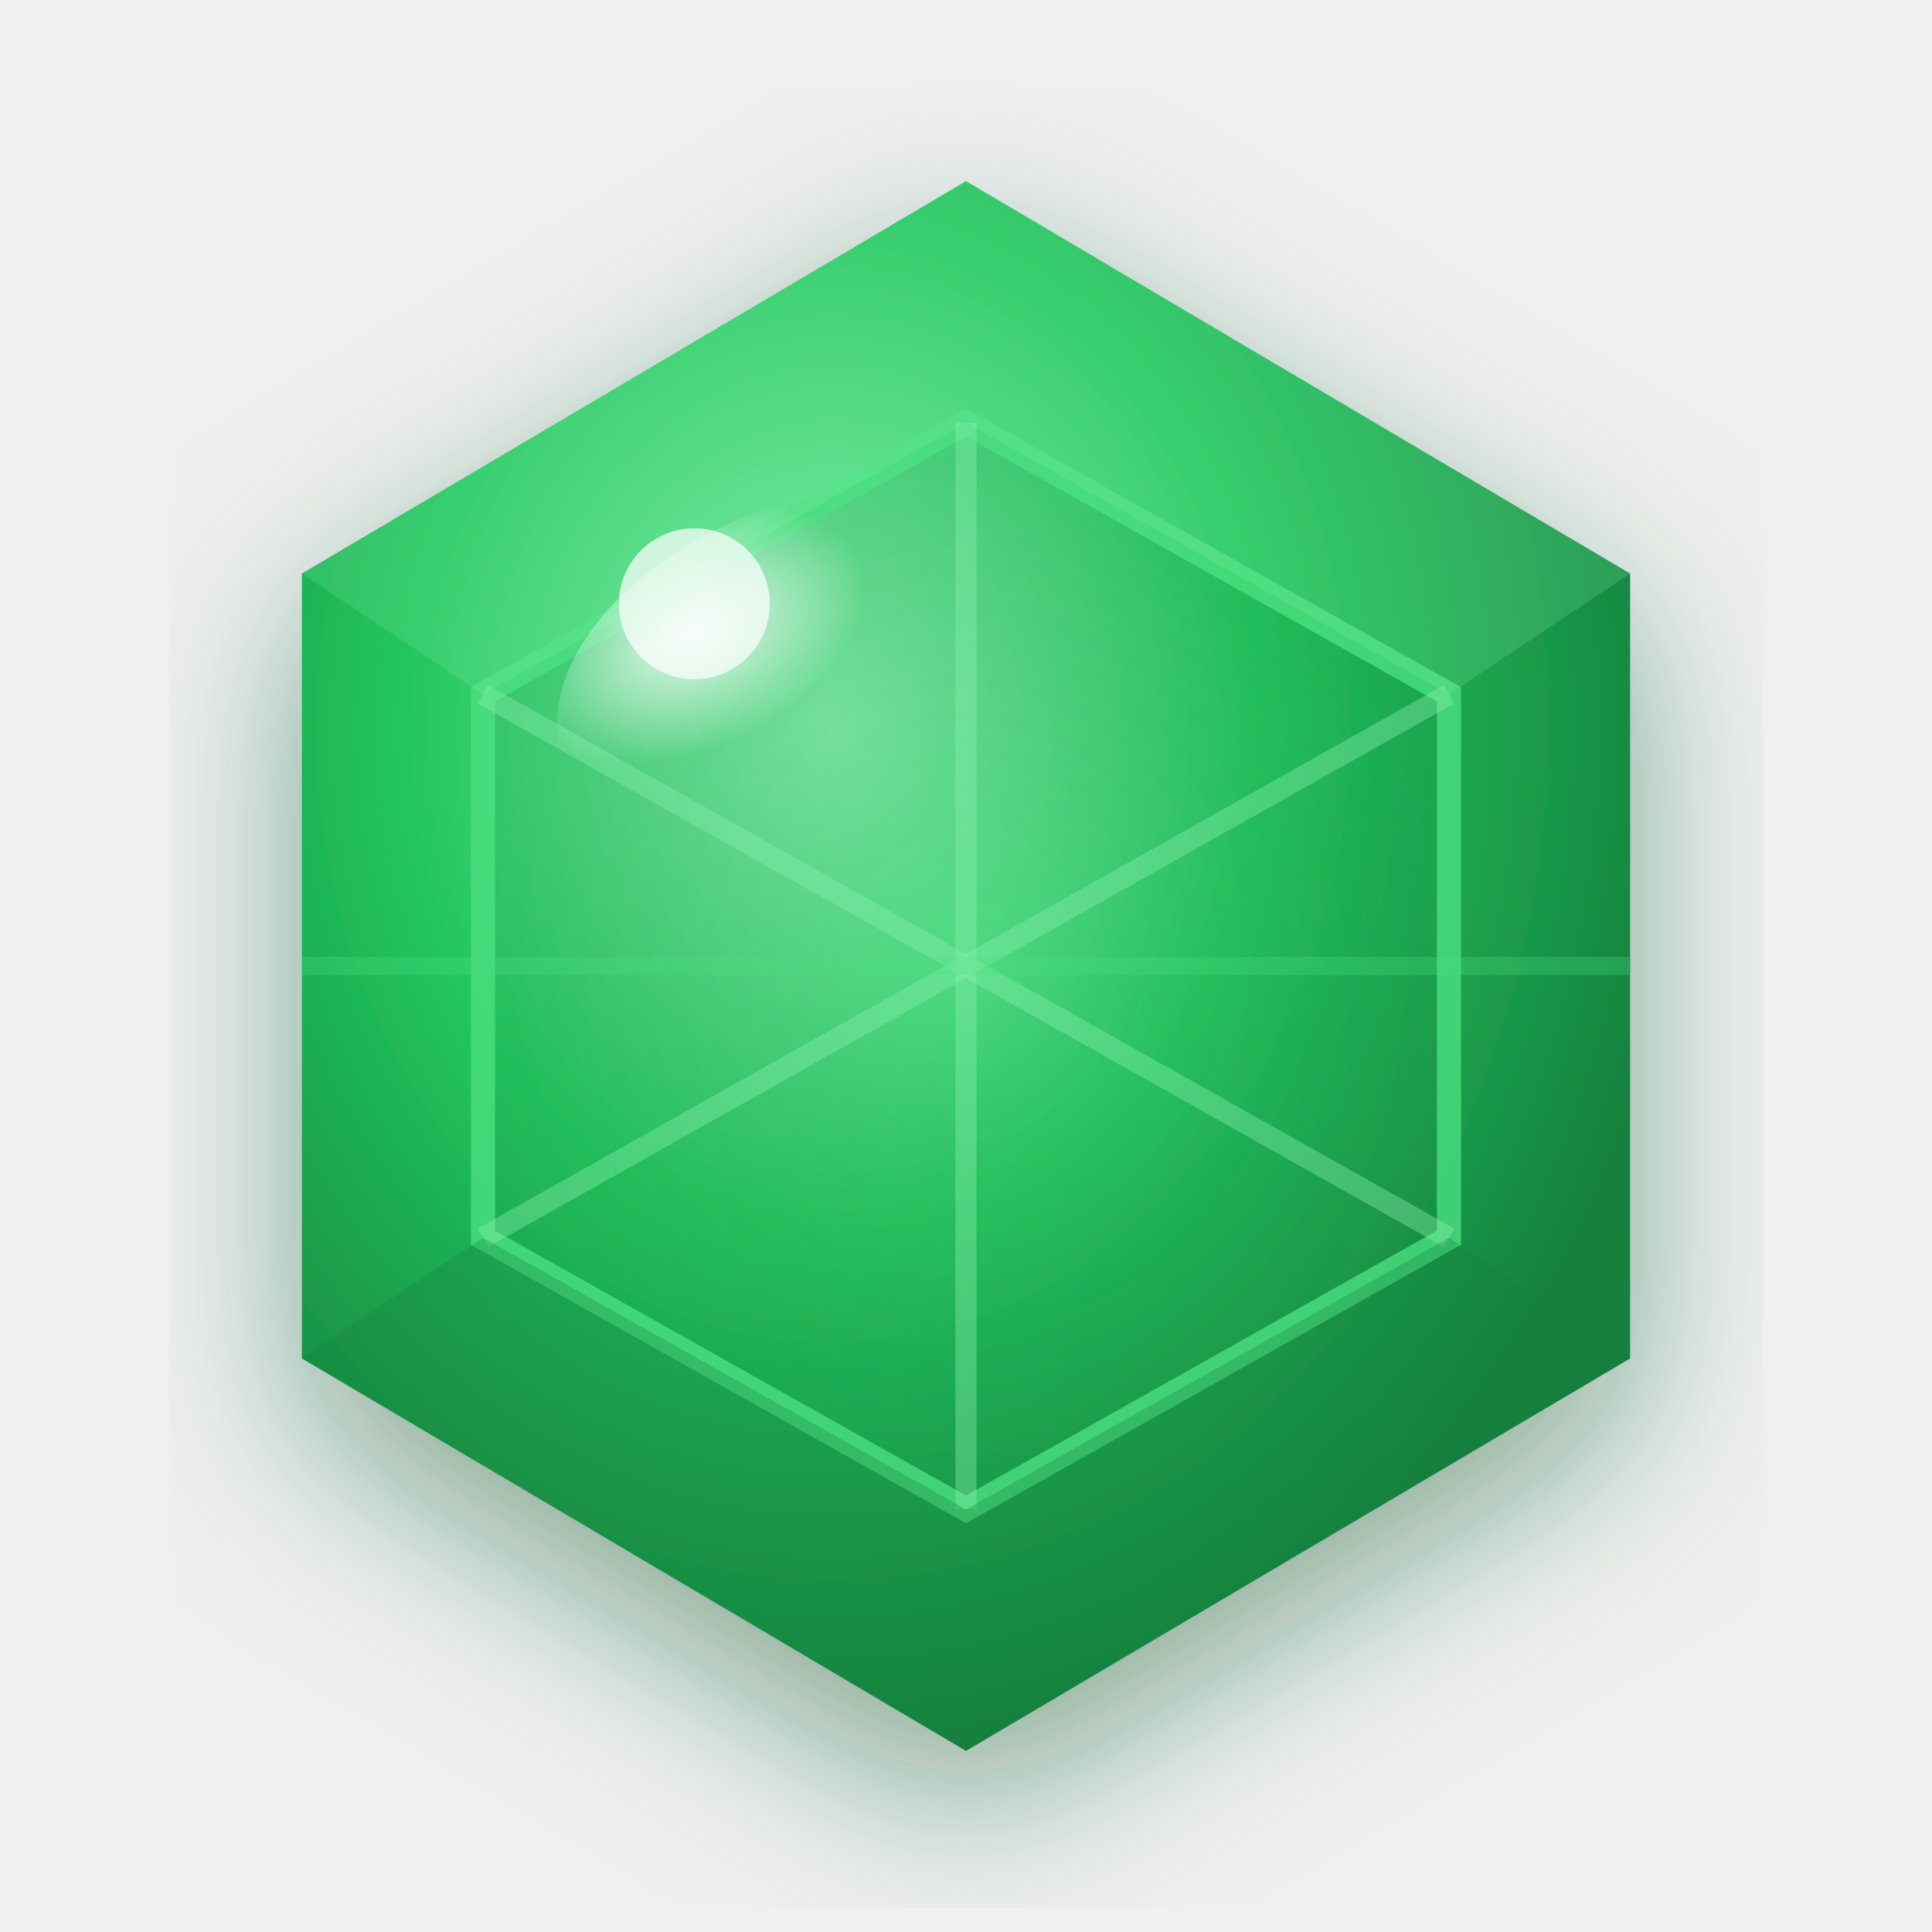
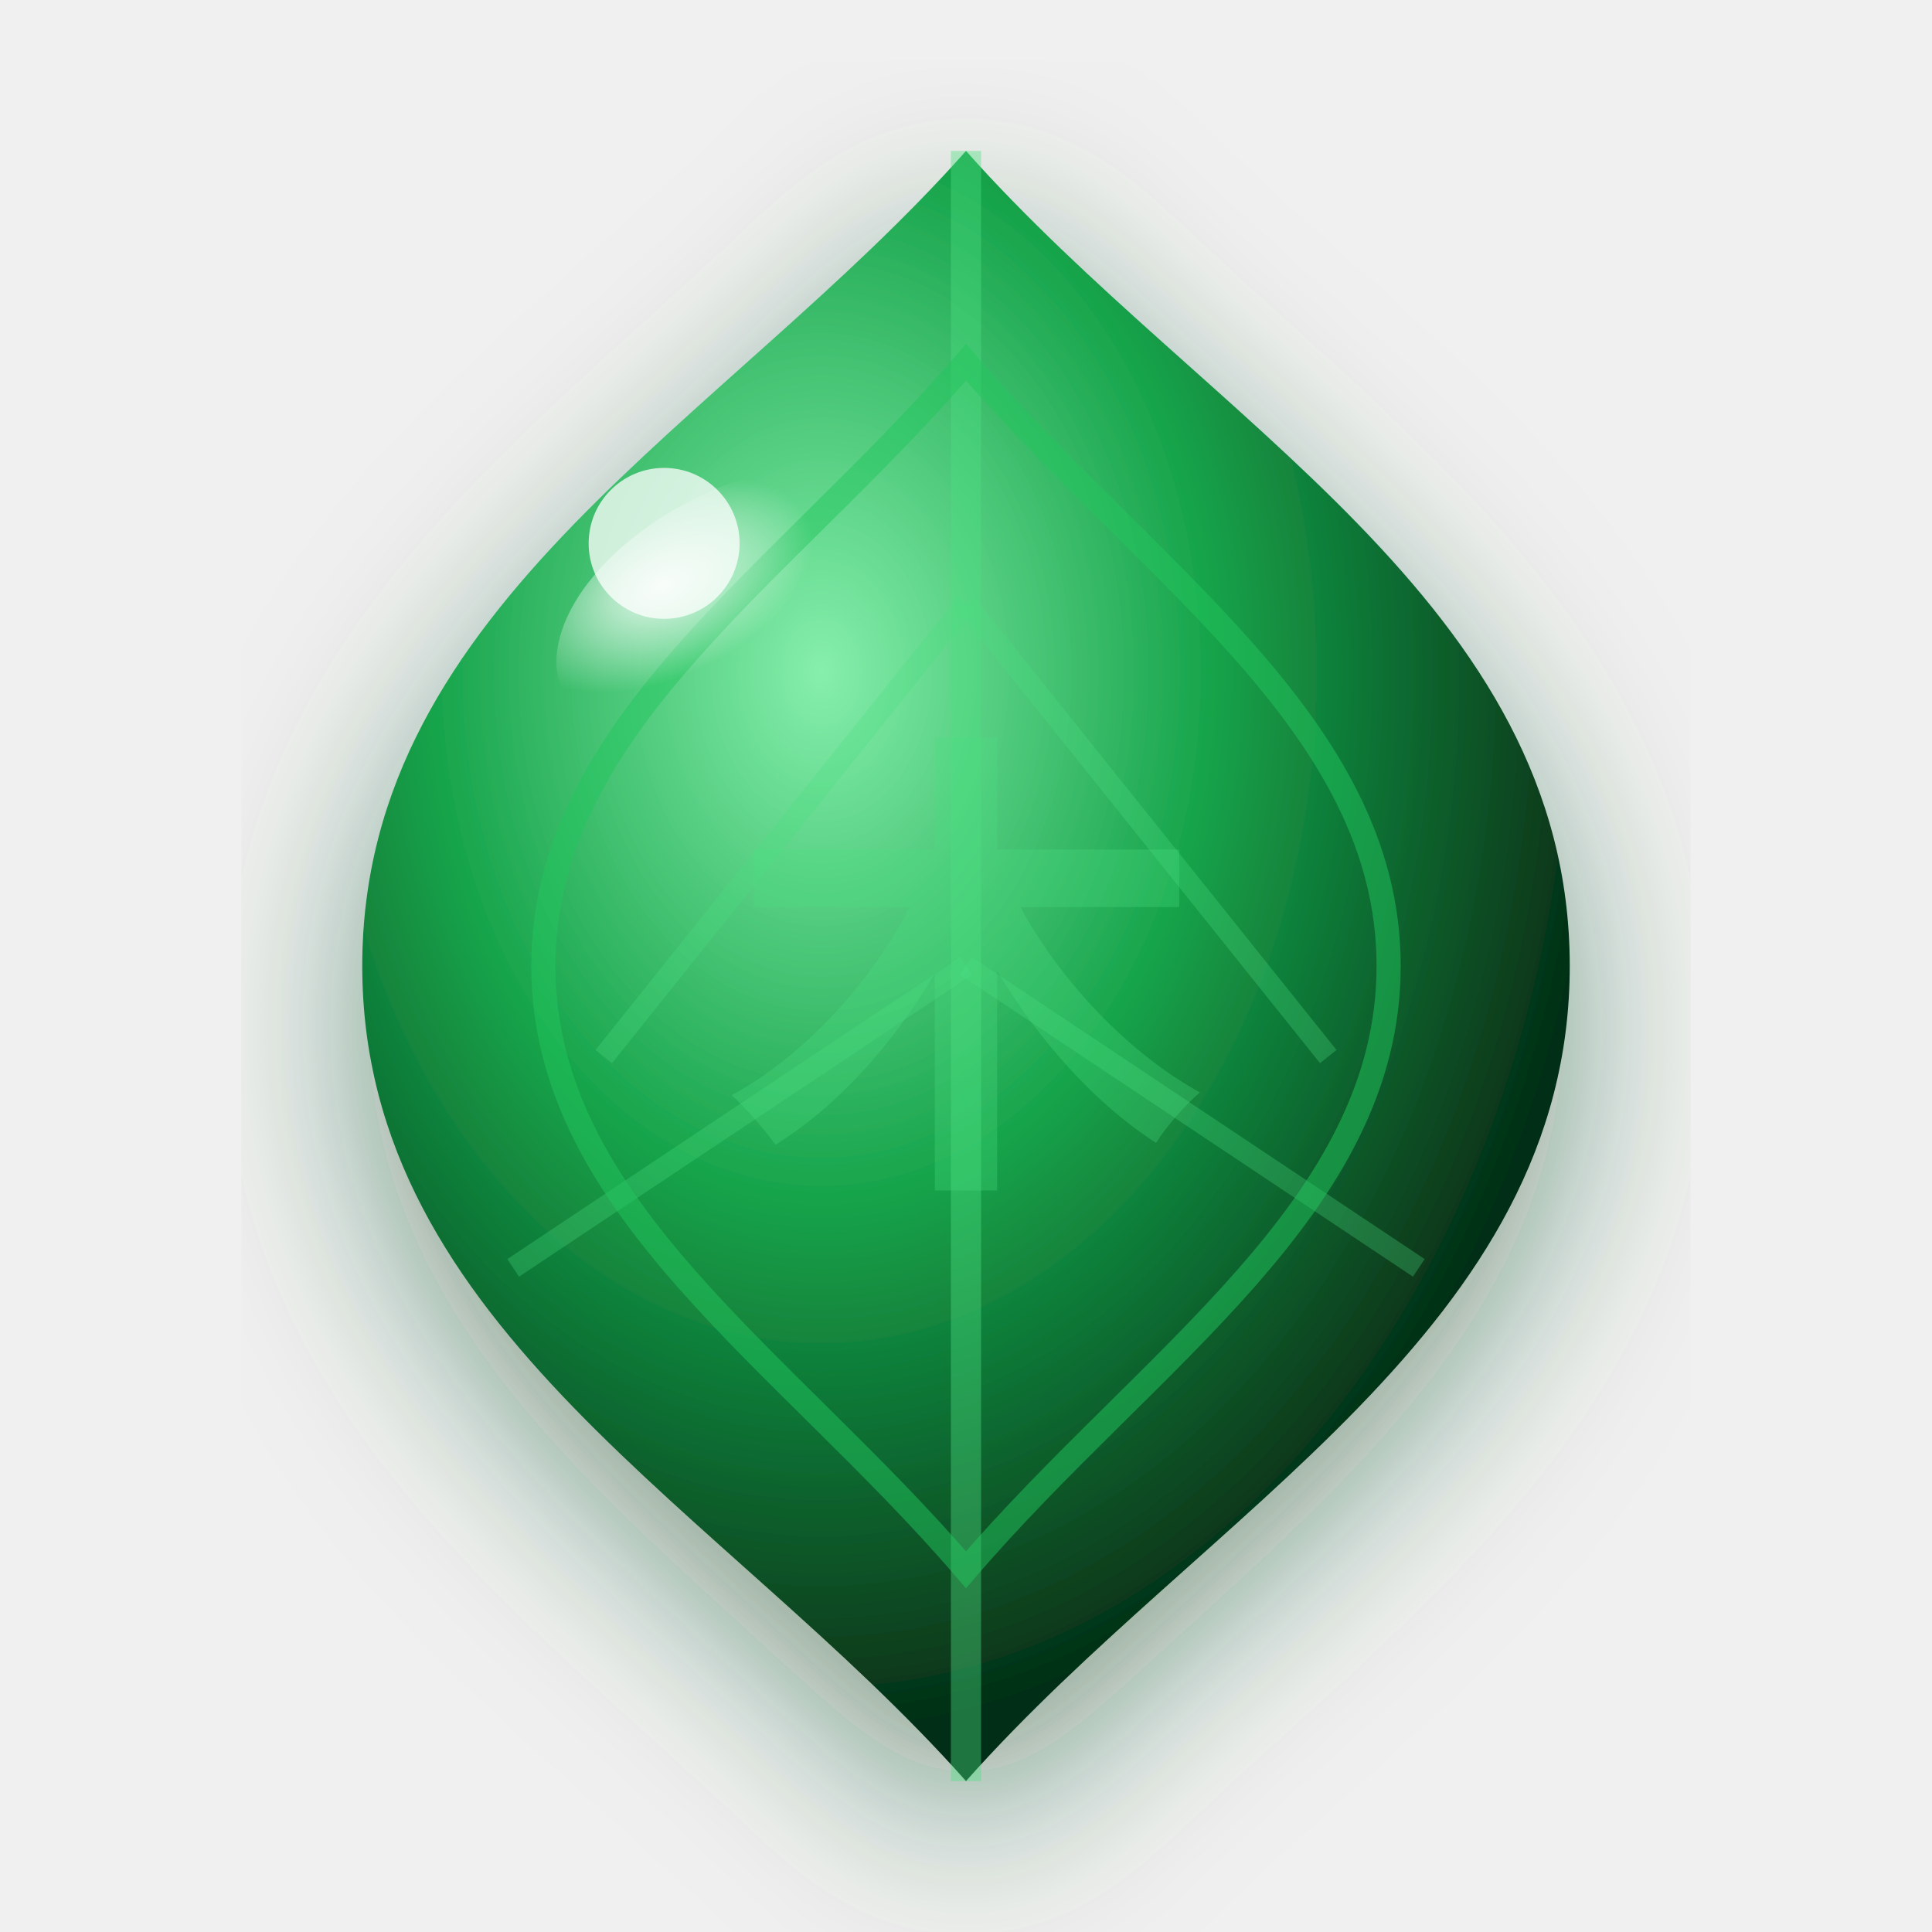
<svg xmlns="http://www.w3.org/2000/svg" viewBox="0 0 64 64" fill="none">
  <defs>
-     <radialGradient id="bijae-base" cx="40%" cy="35%" r="65%">
+     <radialGradient id="bj-core" cx="38%" cy="32%" r="65%">
      <stop offset="0%" stop-color="#86efac" />
-       <stop offset="50%" stop-color="#22c55e" />
-       <stop offset="100%" stop-color="#15803d" />
+       <stop offset="50%" stop-color="#16a34a" />
+       <stop offset="100%" stop-color="#052e16" />
    </radialGradient>
-     <radialGradient id="bijae-inner" cx="50%" cy="50%" r="50%">
-       <stop offset="0%" stop-color="#4ade80" stop-opacity="0.4" />
-       <stop offset="100%" stop-color="#166534" stop-opacity="0.1" />
-     </radialGradient>
-     <radialGradient id="bijae-shine" cx="35%" cy="28%" r="38%">
+     <radialGradient id="bj-shine" cx="32%" cy="27%" r="38%">
      <stop offset="0%" stop-color="#ffffff" stop-opacity="0.85" />
      <stop offset="100%" stop-color="#ffffff" stop-opacity="0" />
    </radialGradient>
-     <filter id="bijae-shadow">
-       <feDropShadow dx="0" dy="2" stdDeviation="3" flood-color="#166534" flood-opacity="0.5" />
+     <filter id="bj-shadow">
+       <feDropShadow dx="0" dy="2" stdDeviation="3" flood-color="#14532d" flood-opacity="0.5" />
    </filter>
  </defs>
-   <polygon points="32,6 54,19 54,45 32,58 10,45 10,19" fill="url(#bijae-base)" filter="url(#bijae-shadow)" />
-   <polygon points="32,14 48,23 48,41 32,50 16,41 16,23" fill="url(#bijae-inner)" stroke="#4ade80" stroke-width="0.8" opacity="0.8" />
-   <line x1="32" y1="14" x2="32" y2="50" stroke="#86efac" stroke-width="0.7" opacity="0.4" />
-   <line x1="16" y1="23" x2="48" y2="41" stroke="#86efac" stroke-width="0.7" opacity="0.4" />
-   <line x1="48" y1="23" x2="16" y2="41" stroke="#86efac" stroke-width="0.7" opacity="0.4" />
-   <line x1="10" y1="32" x2="54" y2="32" stroke="#4ade80" stroke-width="0.6" opacity="0.3" />
-   <polygon points="32,6 54,19 48,23 32,14 16,23 10,19" fill="#86efac" opacity="0.2" />
-   <polygon points="32,58 54,45 48,41 32,50 16,41 10,45" fill="#15803d" opacity="0.3" />
-   <ellipse cx="26" cy="22" rx="8" ry="5" fill="url(#bijae-shine)" transform="rotate(-25 26 22)" />
-   <circle cx="23" cy="20" r="2.5" fill="#ffffff" opacity="0.7" />
+   <path d="M32,5 C40,14 52,20 52,32 C52,44 40,50 32,59 C24,50 12,44 12,32 C12,20 24,14 32,5 Z" fill="url(#bj-core)" filter="url(#bj-shadow)" />
+   <line x1="32" y1="5" x2="32" y2="59" stroke="#4ade80" stroke-width="1" opacity="0.4" />
+   <line x1="32" y1="20" x2="20" y2="35" stroke="#4ade80" stroke-width="0.7" opacity="0.3" />
+   <line x1="32" y1="20" x2="44" y2="35" stroke="#4ade80" stroke-width="0.7" opacity="0.3" />
+   <line x1="32" y1="32" x2="17" y2="42" stroke="#4ade80" stroke-width="0.7" opacity="0.3" />
+   <line x1="32" y1="32" x2="47" y2="42" stroke="#4ade80" stroke-width="0.7" opacity="0.3" />
+   <path d="M32,12 C38,19 46,24 46,32 C46,40 38,45 32,52 C26,45 18,40 18,32 C18,24 26,19 32,12 Z" fill="none" stroke="#22c55e" stroke-width="0.8" opacity="0.5" />
+   <text x="32" y="38" text-anchor="middle" font-size="16" font-weight="bold" fill="#4ade80" opacity="0.3" font-family="serif">木</text>
+   <ellipse cx="25" cy="20" rx="7" ry="4" fill="url(#bj-shine)" transform="rotate(-25 25 20)" />
+   <circle cx="22" cy="18" r="2.5" fill="#ffffff" opacity="0.75" />
</svg>
